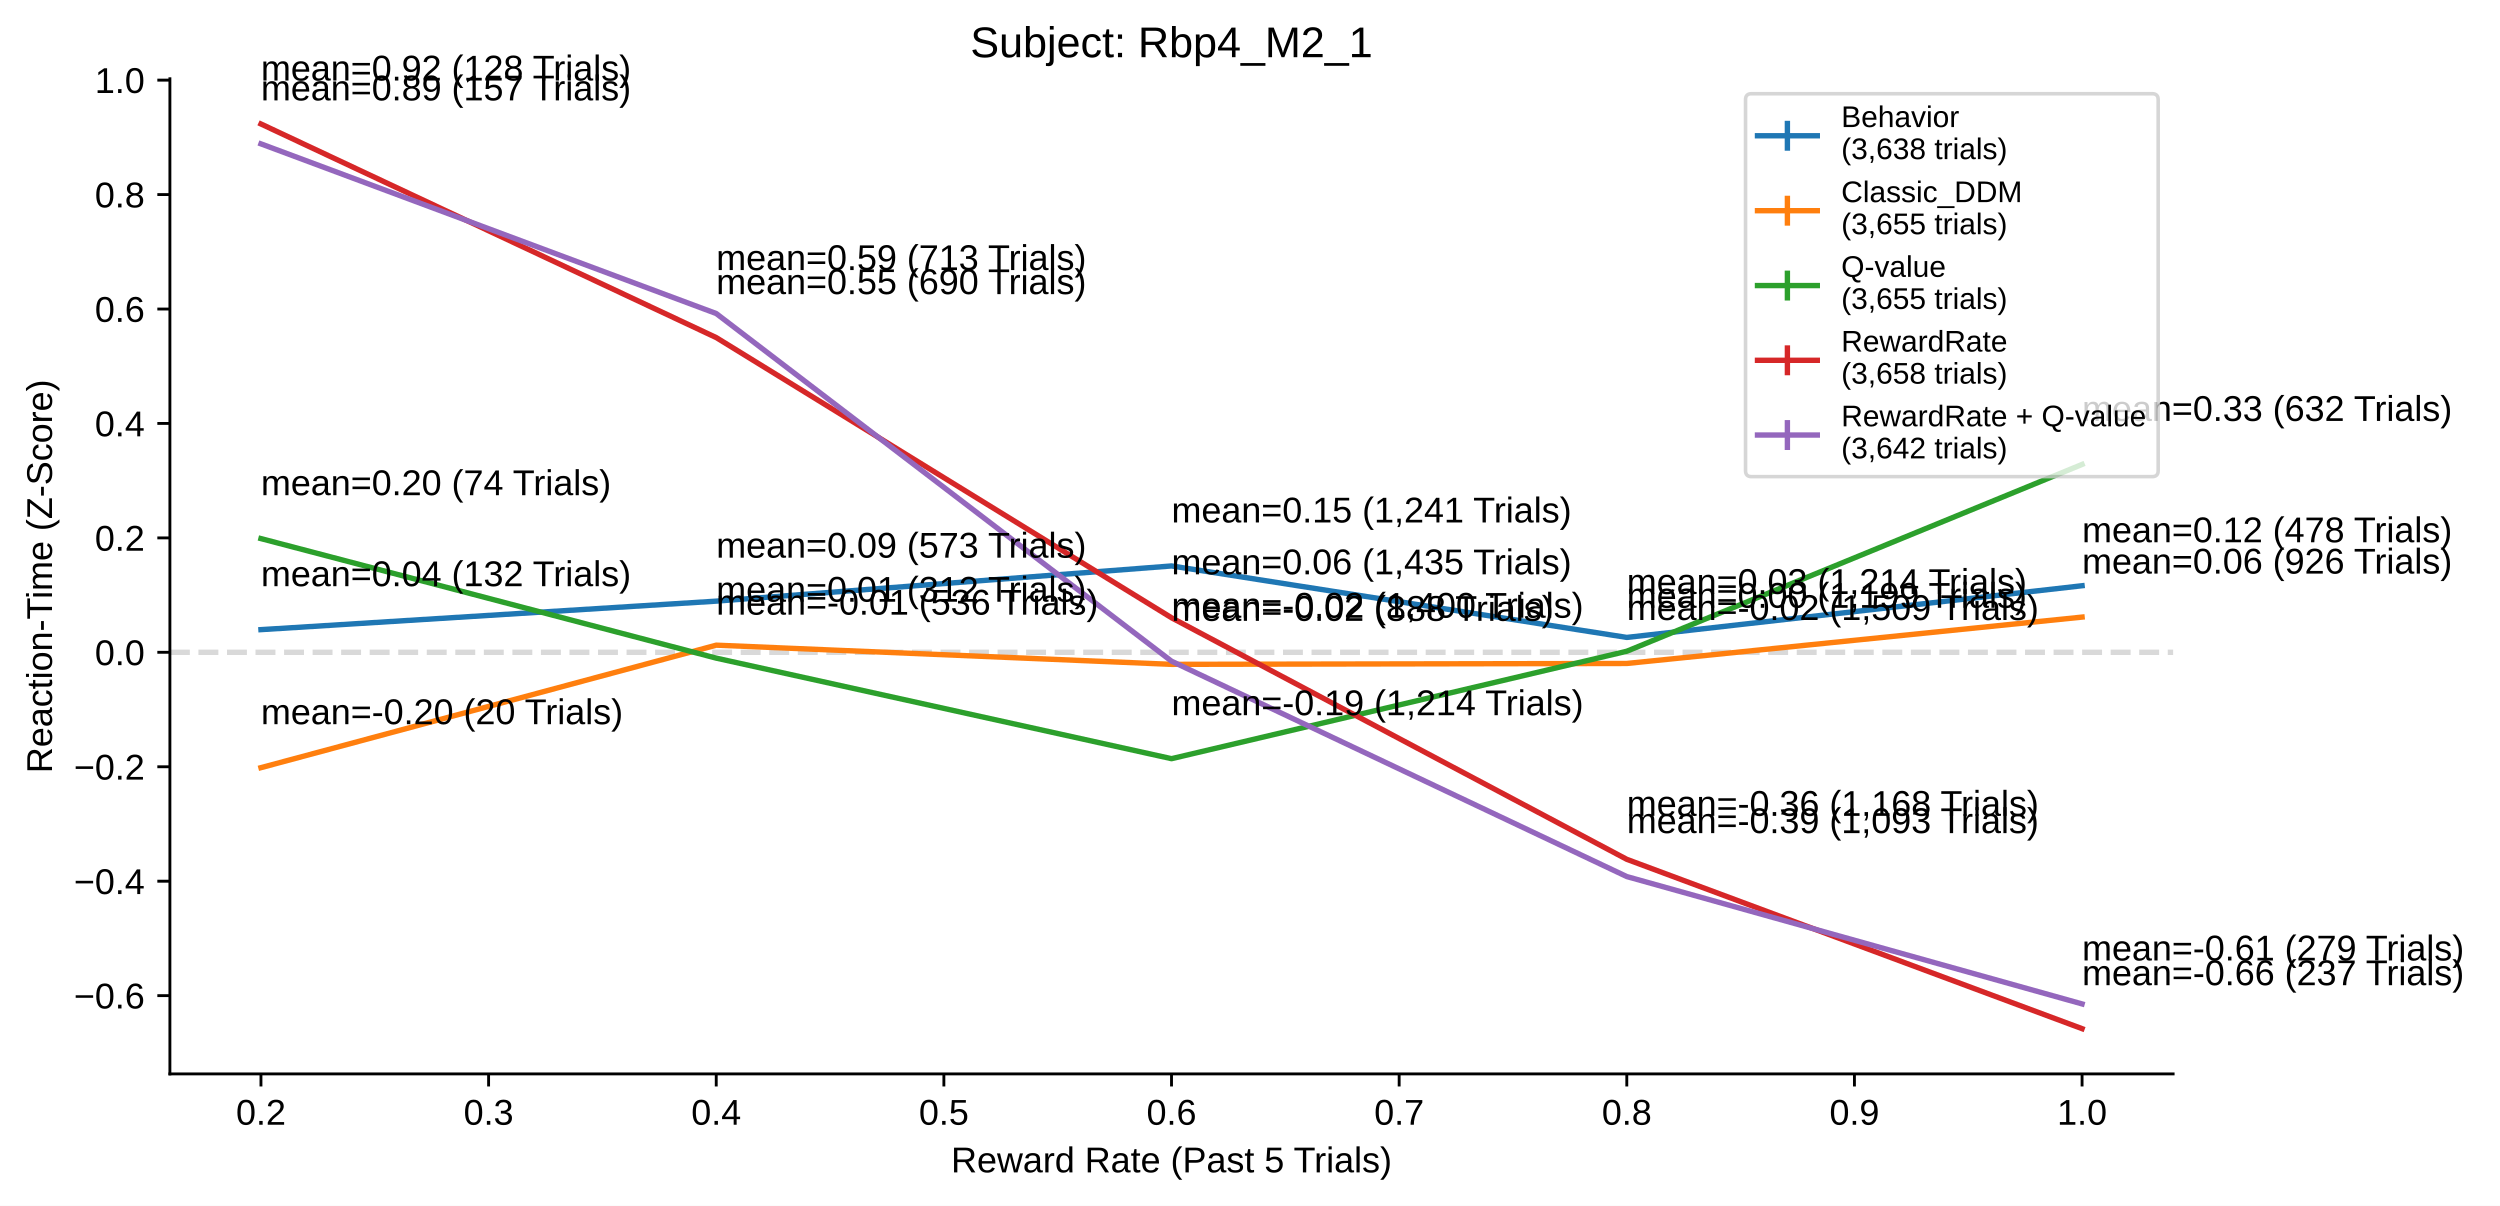
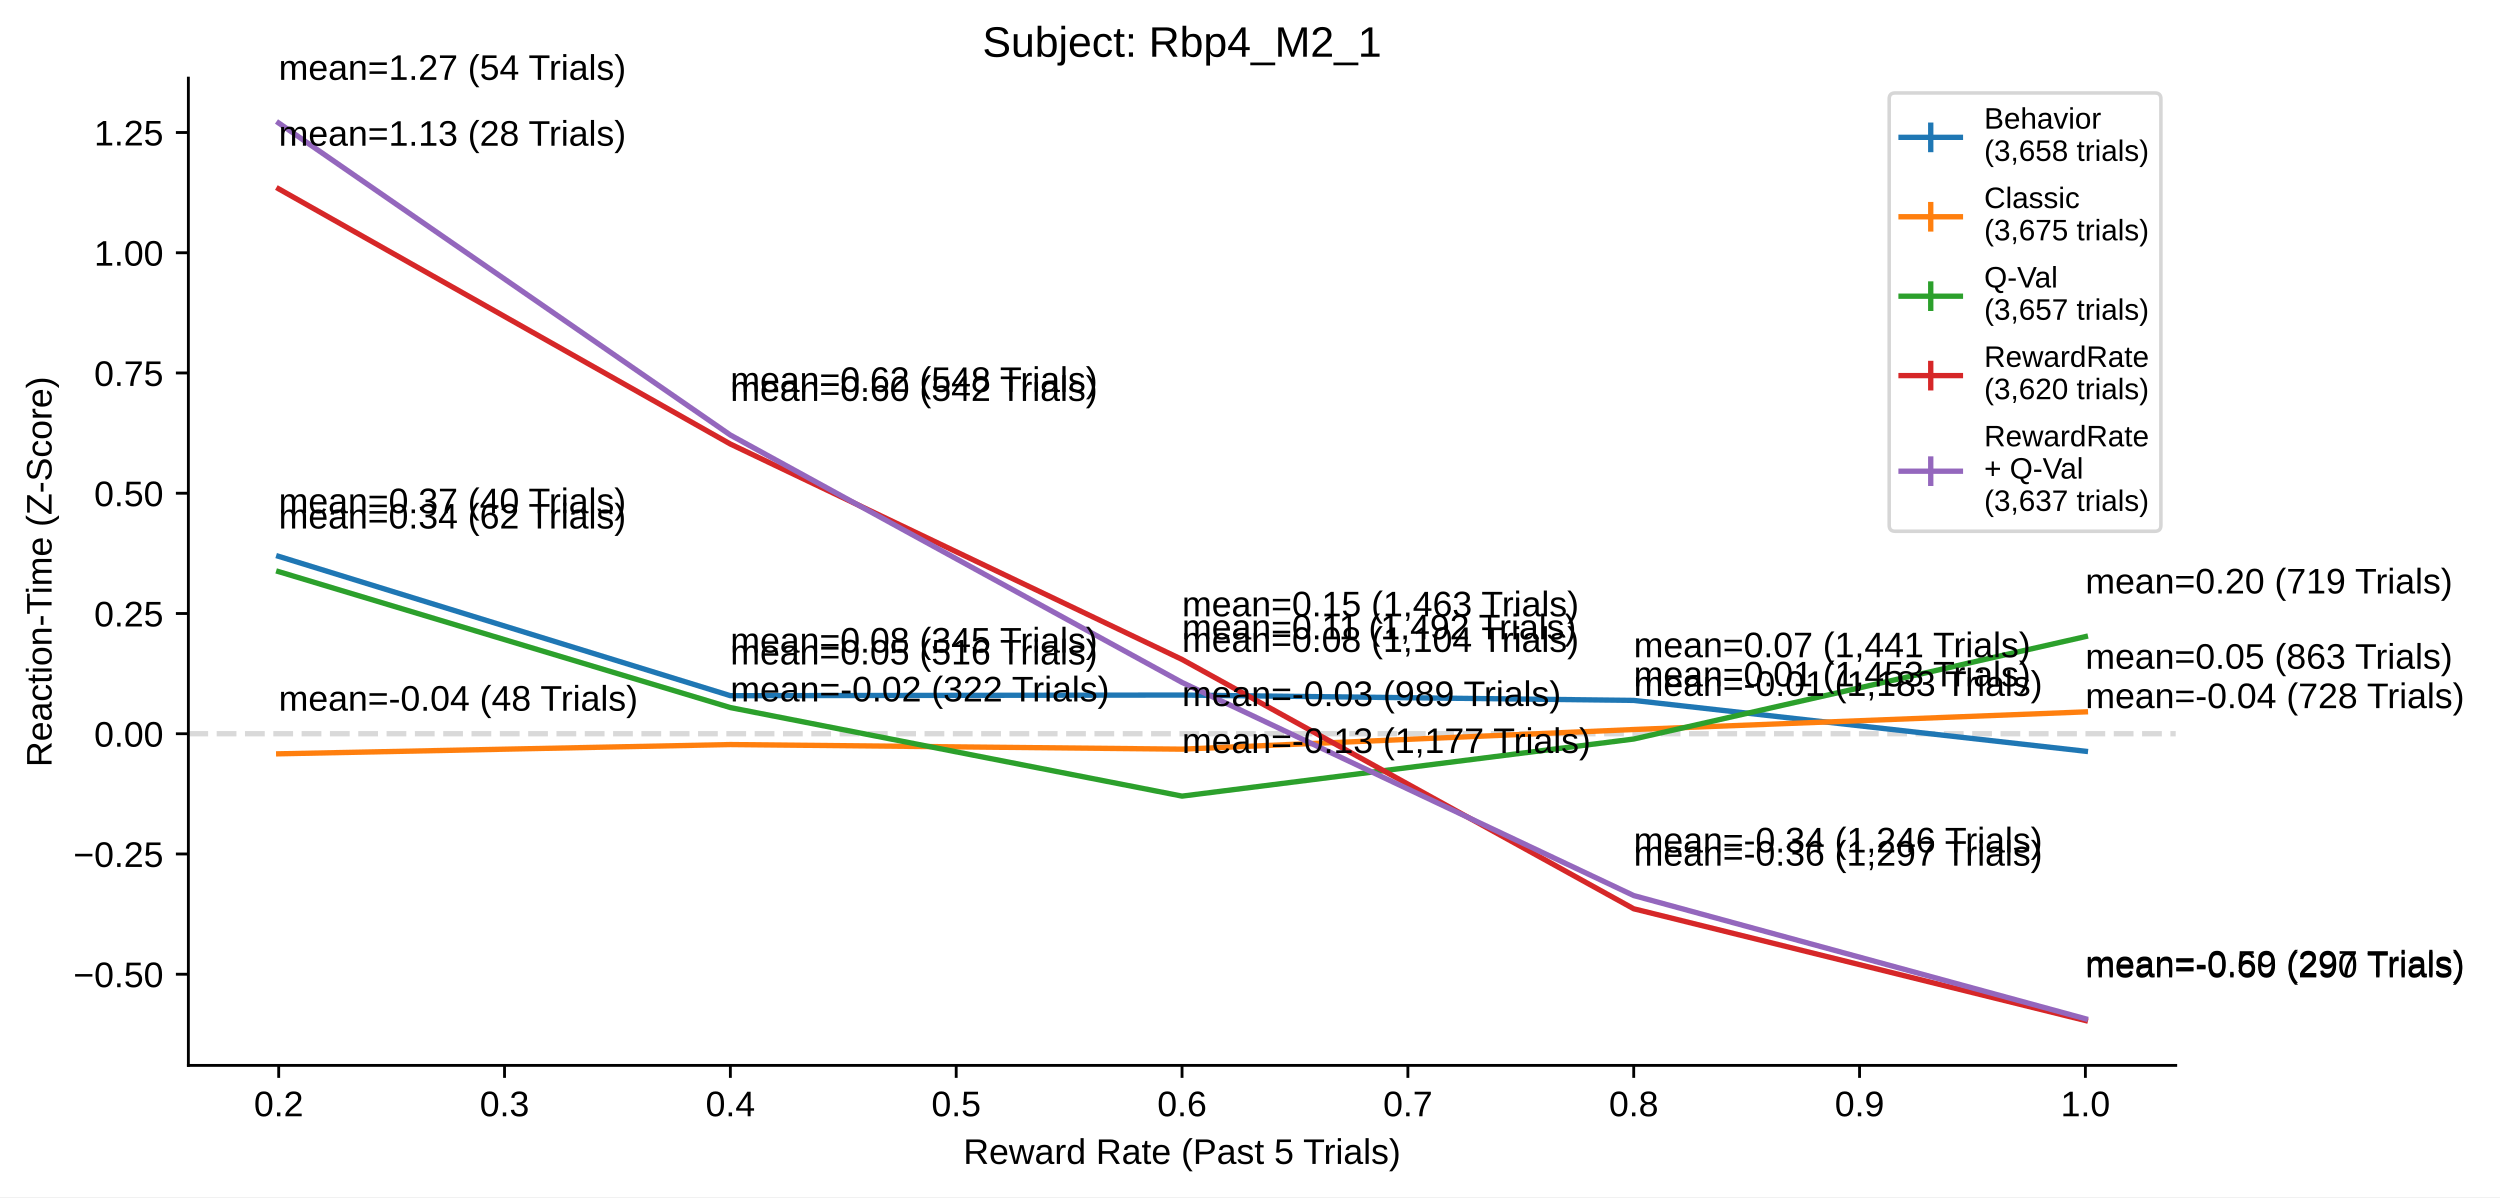
- <svg xmlns="http://www.w3.org/2000/svg" xmlns:xlink="http://www.w3.org/1999/xlink" width="696.374pt" height="335.865pt" viewBox="0 0 696.374 335.865" version="1.1">
+ <svg xmlns="http://www.w3.org/2000/svg" xmlns:xlink="http://www.w3.org/1999/xlink" width="701.934pt" height="336.106pt" viewBox="0 0 701.934 336.106" version="1.1">
  <defs>
    <style type="text/css">*{stroke-linejoin: round; stroke-linecap: butt}</style>
  </defs>
  <g id="figure_1">
    <g id="patch_1">
-       <path d="M 0 335.865  L 696.374 335.865  L 696.374 0  L 0 0  z " style="fill: #ffffff" />
+       <path d="M 0 336.106  L 701.934 336.106  L 701.934 0  L 0 0  z " style="fill: #ffffff" />
    </g>
    <g id="axes_1">
      <g id="patch_2">
-         <path d="M 47.325 299.136  L 605.325 299.136  L 605.325 21.936  L 47.325 21.936  z " style="fill: #ffffff" />
+         <path d="M 52.887 299.136  L 610.887 299.136  L 610.887 21.936  L 52.887 21.936  z " style="fill: #ffffff" />
      </g>
      <g id="line2d_1">
-         <path d="M 47.325 181.705  L 605.325 181.705  " clip-path="url(#peb1932019a)" style="fill: none; stroke-dasharray: 5.55,2.4; stroke-dashoffset: 0; stroke: #808080; stroke-opacity: 0.3; stroke-width: 1.5" />
+         <path d="M 52.887 206.011  L 610.887 206.011  " clip-path="url(#p7bb22d737e)" style="fill: none; stroke-dasharray: 5.55,2.4; stroke-dashoffset: 0; stroke: #808080; stroke-opacity: 0.3; stroke-width: 1.5" />
      </g>
      <g id="matplotlib.axis_1">
        <g id="xtick_1">
          <g id="line2d_2">
            <defs>
-               <path id="m7fbc322553" d="M 0 0  L 0 3.5  " style="stroke: #000000; stroke-width: 0.8" />
+               <path id="mcd8ad19f73" d="M 0 0  L 0 3.5  " style="stroke: #000000; stroke-width: 0.8" />
            </defs>
            <g>
-               <use xlink:href="#m7fbc322553" x="72.689" y="299.136" style="stroke: #000000; stroke-width: 0.8" />
+               <use xlink:href="#mcd8ad19f73" x="78.25" y="299.136" style="stroke: #000000; stroke-width: 0.8" />
            </g>
          </g>
          <g id="text_1">
-             <text style="font: 10px 'Arial', sans-serif; text-anchor: middle" x="72.689" y="313.293" transform="rotate(-0 72.68864 313.2934)">0.2</text>
+             <text style="font-size: 10px; font-family: 'Arial', sans-serif; text-anchor: middle" x="78.25" y="313.417" transform="rotate(-0 78.25016 313.4166)">0.2</text>
          </g>
        </g>
        <g id="xtick_2">
          <g id="line2d_3">
            <g>
-               <use xlink:href="#m7fbc322553" x="136.098" y="299.136" style="stroke: #000000; stroke-width: 0.8" />
+               <use xlink:href="#mcd8ad19f73" x="141.659" y="299.136" style="stroke: #000000; stroke-width: 0.8" />
            </g>
          </g>
          <g id="text_2">
-             <text style="font: 10px 'Arial', sans-serif; text-anchor: middle" x="136.098" y="313.293" transform="rotate(-0 136.0977 313.2934)">0.3</text>
+             <text style="font-size: 10px; font-family: 'Arial', sans-serif; text-anchor: middle" x="141.659" y="313.417" transform="rotate(-0 141.6593 313.4166)">0.3</text>
          </g>
        </g>
        <g id="xtick_3">
          <g id="line2d_4">
            <g>
-               <use xlink:href="#m7fbc322553" x="199.507" y="299.136" style="stroke: #000000; stroke-width: 0.8" />
+               <use xlink:href="#mcd8ad19f73" x="205.068" y="299.136" style="stroke: #000000; stroke-width: 0.8" />
            </g>
          </g>
          <g id="text_3">
-             <text style="font: 10px 'Arial', sans-serif; text-anchor: middle" x="199.507" y="313.293" transform="rotate(-0 199.5068 313.2934)">0.4</text>
+             <text style="font-size: 10px; font-family: 'Arial', sans-serif; text-anchor: middle" x="205.068" y="313.417" transform="rotate(-0 205.0683 313.4166)">0.4</text>
          </g>
        </g>
        <g id="xtick_4">
          <g id="line2d_5">
            <g>
-               <use xlink:href="#m7fbc322553" x="262.916" y="299.136" style="stroke: #000000; stroke-width: 0.8" />
+               <use xlink:href="#mcd8ad19f73" x="268.477" y="299.136" style="stroke: #000000; stroke-width: 0.8" />
            </g>
          </g>
          <g id="text_4">
-             <text style="font: 10px 'Arial', sans-serif; text-anchor: middle" x="262.916" y="313.293" transform="rotate(-0 262.9159 313.2934)">0.5</text>
+             <text style="font-size: 10px; font-family: 'Arial', sans-serif; text-anchor: middle" x="268.477" y="313.417" transform="rotate(-0 268.4774 313.4166)">0.5</text>
          </g>
        </g>
        <g id="xtick_5">
          <g id="line2d_6">
            <g>
-               <use xlink:href="#m7fbc322553" x="326.325" y="299.136" style="stroke: #000000; stroke-width: 0.8" />
+               <use xlink:href="#mcd8ad19f73" x="331.887" y="299.136" style="stroke: #000000; stroke-width: 0.8" />
            </g>
          </g>
          <g id="text_5">
-             <text style="font: 10px 'Arial', sans-serif; text-anchor: middle" x="326.325" y="313.293" transform="rotate(-0 326.325 313.2934)">0.6</text>
+             <text style="font-size: 10px; font-family: 'Arial', sans-serif; text-anchor: middle" x="331.887" y="313.417" transform="rotate(-0 331.8865 313.4166)">0.6</text>
          </g>
        </g>
        <g id="xtick_6">
          <g id="line2d_7">
            <g>
-               <use xlink:href="#m7fbc322553" x="389.734" y="299.136" style="stroke: #000000; stroke-width: 0.8" />
+               <use xlink:href="#mcd8ad19f73" x="395.296" y="299.136" style="stroke: #000000; stroke-width: 0.8" />
            </g>
          </g>
          <g id="text_6">
-             <text style="font: 10px 'Arial', sans-serif; text-anchor: middle" x="389.734" y="313.293" transform="rotate(-0 389.7341 313.2934)">0.7</text>
+             <text style="font-size: 10px; font-family: 'Arial', sans-serif; text-anchor: middle" x="395.296" y="313.417" transform="rotate(-0 395.2956 313.4166)">0.7</text>
          </g>
        </g>
        <g id="xtick_7">
          <g id="line2d_8">
            <g>
-               <use xlink:href="#m7fbc322553" x="453.143" y="299.136" style="stroke: #000000; stroke-width: 0.8" />
+               <use xlink:href="#mcd8ad19f73" x="458.705" y="299.136" style="stroke: #000000; stroke-width: 0.8" />
            </g>
          </g>
          <g id="text_7">
-             <text style="font: 10px 'Arial', sans-serif; text-anchor: middle" x="453.143" y="313.293" transform="rotate(-0 453.1432 313.2934)">0.8</text>
+             <text style="font-size: 10px; font-family: 'Arial', sans-serif; text-anchor: middle" x="458.705" y="313.417" transform="rotate(-0 458.7047 313.4166)">0.8</text>
          </g>
        </g>
        <g id="xtick_8">
          <g id="line2d_9">
            <g>
-               <use xlink:href="#m7fbc322553" x="516.552" y="299.136" style="stroke: #000000; stroke-width: 0.8" />
+               <use xlink:href="#mcd8ad19f73" x="522.114" y="299.136" style="stroke: #000000; stroke-width: 0.8" />
            </g>
          </g>
          <g id="text_8">
-             <text style="font: 10px 'Arial', sans-serif; text-anchor: middle" x="516.552" y="313.293" transform="rotate(-0 516.5523 313.2934)">0.9</text>
+             <text style="font-size: 10px; font-family: 'Arial', sans-serif; text-anchor: middle" x="522.114" y="313.417" transform="rotate(-0 522.1138 313.4166)">0.9</text>
          </g>
        </g>
        <g id="xtick_9">
          <g id="line2d_10">
            <g>
-               <use xlink:href="#m7fbc322553" x="579.961" y="299.136" style="stroke: #000000; stroke-width: 0.8" />
+               <use xlink:href="#mcd8ad19f73" x="585.523" y="299.136" style="stroke: #000000; stroke-width: 0.8" />
            </g>
          </g>
          <g id="text_9">
-             <text style="font: 10px 'Arial', sans-serif; text-anchor: middle" x="579.961" y="313.293" transform="rotate(-0 579.9614 313.2934)">1.0</text>
+             <text style="font-size: 10px; font-family: 'Arial', sans-serif; text-anchor: middle" x="585.523" y="313.417" transform="rotate(-0 585.5229 313.4166)">1.0</text>
          </g>
        </g>
        <g id="text_10">
-           <text style="font: 10px 'Arial', sans-serif; text-anchor: middle" x="326.325" y="326.561" transform="rotate(-0 326.325 326.5606)">Reward Rate (Past 5 Trials)</text>
+           <text style="font-size: 10px; font-family: 'Arial', sans-serif; text-anchor: middle" x="331.887" y="326.801" transform="rotate(-0 331.8865 326.8014)">Reward Rate (Past 5 Trials)</text>
        </g>
      </g>
      <g id="matplotlib.axis_2">
        <g id="ytick_1">
          <g id="line2d_11">
            <defs>
-               <path id="m4d19449f8d" d="M 0 0  L -3.5 0  " style="stroke: #000000; stroke-width: 0.8" />
+               <path id="m33945d970f" d="M 0 0  L -3.5 0  " style="stroke: #000000; stroke-width: 0.8" />
            </defs>
            <g>
-               <use xlink:href="#m4d19449f8d" x="47.325" y="277.335" style="stroke: #000000; stroke-width: 0.8" />
+               <use xlink:href="#m33945d970f" x="52.887" y="273.534" style="stroke: #000000; stroke-width: 0.8" />
            </g>
          </g>
          <g id="text_11">
-             <text style="font: 10px 'Arial', sans-serif; text-anchor: end" x="40.325" y="280.913" transform="rotate(-0 40.325 280.9135)">−0.6</text>
+             <text style="font-size: 10px; font-family: 'Arial', sans-serif; text-anchor: end" x="45.887" y="277.174" transform="rotate(-0 45.88652 277.174)">−0.50</text>
          </g>
        </g>
        <g id="ytick_2">
          <g id="line2d_12">
            <g>
-               <use xlink:href="#m4d19449f8d" x="47.325" y="245.458" style="stroke: #000000; stroke-width: 0.8" />
+               <use xlink:href="#m33945d970f" x="52.887" y="239.772" style="stroke: #000000; stroke-width: 0.8" />
            </g>
          </g>
          <g id="text_12">
-             <text style="font: 10px 'Arial', sans-serif; text-anchor: end" x="40.325" y="249.037" transform="rotate(-0 40.325 249.0369)">−0.4</text>
+             <text style="font-size: 10px; font-family: 'Arial', sans-serif; text-anchor: end" x="45.887" y="243.412" transform="rotate(-0 45.88652 243.4125)">−0.25</text>
          </g>
        </g>
        <g id="ytick_3">
          <g id="line2d_13">
            <g>
-               <use xlink:href="#m4d19449f8d" x="47.325" y="213.581" style="stroke: #000000; stroke-width: 0.8" />
+               <use xlink:href="#m33945d970f" x="52.887" y="206.011" style="stroke: #000000; stroke-width: 0.8" />
            </g>
          </g>
          <g id="text_13">
-             <text style="font: 10px 'Arial', sans-serif; text-anchor: end" x="40.325" y="217.16" transform="rotate(-0 40.325 217.1603)">−0.2</text>
+             <text style="font-size: 10px; font-family: 'Arial', sans-serif; text-anchor: end" x="45.887" y="209.651" transform="rotate(-0 45.88652 209.651)">0.00</text>
          </g>
        </g>
        <g id="ytick_4">
          <g id="line2d_14">
            <g>
-               <use xlink:href="#m4d19449f8d" x="47.325" y="181.705" style="stroke: #000000; stroke-width: 0.8" />
+               <use xlink:href="#m33945d970f" x="52.887" y="172.249" style="stroke: #000000; stroke-width: 0.8" />
            </g>
          </g>
          <g id="text_14">
-             <text style="font: 10px 'Arial', sans-serif; text-anchor: end" x="40.325" y="185.284" transform="rotate(-0 40.325 185.2838)">0.0</text>
+             <text style="font-size: 10px; font-family: 'Arial', sans-serif; text-anchor: end" x="45.887" y="175.889" transform="rotate(-0 45.88652 175.8894)">0.25</text>
          </g>
        </g>
        <g id="ytick_5">
          <g id="line2d_15">
            <g>
-               <use xlink:href="#m4d19449f8d" x="47.325" y="149.828" style="stroke: #000000; stroke-width: 0.8" />
+               <use xlink:href="#m33945d970f" x="52.887" y="138.488" style="stroke: #000000; stroke-width: 0.8" />
            </g>
          </g>
          <g id="text_15">
-             <text style="font: 10px 'Arial', sans-serif; text-anchor: end" x="40.325" y="153.407" transform="rotate(-0 40.325 153.4072)">0.2</text>
+             <text style="font-size: 10px; font-family: 'Arial', sans-serif; text-anchor: end" x="45.887" y="142.128" transform="rotate(-0 45.88652 142.1279)">0.50</text>
          </g>
        </g>
        <g id="ytick_6">
          <g id="line2d_16">
            <g>
-               <use xlink:href="#m4d19449f8d" x="47.325" y="117.952" style="stroke: #000000; stroke-width: 0.8" />
+               <use xlink:href="#m33945d970f" x="52.887" y="104.726" style="stroke: #000000; stroke-width: 0.8" />
            </g>
          </g>
          <g id="text_16">
-             <text style="font: 10px 'Arial', sans-serif; text-anchor: end" x="40.325" y="121.531" transform="rotate(-0 40.325 121.5306)">0.4</text>
+             <text style="font-size: 10px; font-family: 'Arial', sans-serif; text-anchor: end" x="45.887" y="108.366" transform="rotate(-0 45.88652 108.3664)">0.75</text>
          </g>
        </g>
        <g id="ytick_7">
          <g id="line2d_17">
            <g>
-               <use xlink:href="#m4d19449f8d" x="47.325" y="86.075" style="stroke: #000000; stroke-width: 0.8" />
+               <use xlink:href="#m33945d970f" x="52.887" y="70.965" style="stroke: #000000; stroke-width: 0.8" />
            </g>
          </g>
          <g id="text_17">
-             <text style="font: 10px 'Arial', sans-serif; text-anchor: end" x="40.325" y="89.654" transform="rotate(-0 40.325 89.65403)">0.6</text>
+             <text style="font-size: 10px; font-family: 'Arial', sans-serif; text-anchor: end" x="45.887" y="74.605" transform="rotate(-0 45.88652 74.60482)">1.00</text>
          </g>
        </g>
        <g id="ytick_8">
          <g id="line2d_18">
            <g>
-               <use xlink:href="#m4d19449f8d" x="47.325" y="54.199" style="stroke: #000000; stroke-width: 0.8" />
+               <use xlink:href="#m33945d970f" x="52.887" y="37.203" style="stroke: #000000; stroke-width: 0.8" />
            </g>
          </g>
          <g id="text_18">
-             <text style="font: 10px 'Arial', sans-serif; text-anchor: end" x="40.325" y="57.777" transform="rotate(-0 40.325 57.77746)">0.8</text>
-           </g>
-         </g>
-         <g id="ytick_9">
-           <g id="line2d_19">
-             <g>
-               <use xlink:href="#m4d19449f8d" x="47.325" y="22.322" style="stroke: #000000; stroke-width: 0.8" />
-             </g>
-           </g>
-           <g id="text_19">
-             <text style="font: 10px 'Arial', sans-serif; text-anchor: end" x="40.325" y="25.901" transform="rotate(-0 40.325 25.90088)">1.0</text>
-           </g>
-         </g>
-         <g id="text_20">
-           <text style="font: 10px 'Arial', sans-serif; text-anchor: middle" x="14.48" y="160.536" transform="rotate(-90 14.47969 160.5356)">Reaction-Time (Z-Score)</text>
+             <text style="font-size: 10px; font-family: 'Arial', sans-serif; text-anchor: end" x="45.887" y="40.843" transform="rotate(-0 45.88652 40.84329)">1.25</text>
+           </g>
+         </g>
+         <g id="text_19">
+           <text style="font-size: 10px; font-family: 'Arial', sans-serif; text-anchor: middle" x="14.48" y="160.536" transform="rotate(-90 14.48027 160.5363)">Reaction-Time (Z-Score)</text>
        </g>
      </g>
      <g id="LineCollection_1">
-         <path clip-path="url(#peb1932019a)" style="fill: none; stroke: #1f77b4; stroke-width: 1.5" />
-         <path clip-path="url(#peb1932019a)" style="fill: none; stroke: #1f77b4; stroke-width: 1.5" />
-         <path clip-path="url(#peb1932019a)" style="fill: none; stroke: #1f77b4; stroke-width: 1.5" />
-         <path clip-path="url(#peb1932019a)" style="fill: none; stroke: #1f77b4; stroke-width: 1.5" />
-         <path clip-path="url(#peb1932019a)" style="fill: none; stroke: #1f77b4; stroke-width: 1.5" />
+         <path clip-path="url(#p7bb22d737e)" style="fill: none; stroke: #1f77b4; stroke-width: 1.5" />
+         <path clip-path="url(#p7bb22d737e)" style="fill: none; stroke: #1f77b4; stroke-width: 1.5" />
+         <path clip-path="url(#p7bb22d737e)" style="fill: none; stroke: #1f77b4; stroke-width: 1.5" />
+         <path clip-path="url(#p7bb22d737e)" style="fill: none; stroke: #1f77b4; stroke-width: 1.5" />
+         <path clip-path="url(#p7bb22d737e)" style="fill: none; stroke: #1f77b4; stroke-width: 1.5" />
      </g>
      <g id="LineCollection_2">
-         <path clip-path="url(#peb1932019a)" style="fill: none; stroke: #ff7f0e; stroke-width: 1.5" />
-         <path clip-path="url(#peb1932019a)" style="fill: none; stroke: #ff7f0e; stroke-width: 1.5" />
-         <path clip-path="url(#peb1932019a)" style="fill: none; stroke: #ff7f0e; stroke-width: 1.5" />
-         <path clip-path="url(#peb1932019a)" style="fill: none; stroke: #ff7f0e; stroke-width: 1.5" />
-         <path clip-path="url(#peb1932019a)" style="fill: none; stroke: #ff7f0e; stroke-width: 1.5" />
+         <path clip-path="url(#p7bb22d737e)" style="fill: none; stroke: #ff7f0e; stroke-width: 1.5" />
+         <path clip-path="url(#p7bb22d737e)" style="fill: none; stroke: #ff7f0e; stroke-width: 1.5" />
+         <path clip-path="url(#p7bb22d737e)" style="fill: none; stroke: #ff7f0e; stroke-width: 1.5" />
+         <path clip-path="url(#p7bb22d737e)" style="fill: none; stroke: #ff7f0e; stroke-width: 1.5" />
+         <path clip-path="url(#p7bb22d737e)" style="fill: none; stroke: #ff7f0e; stroke-width: 1.5" />
      </g>
      <g id="LineCollection_3">
-         <path clip-path="url(#peb1932019a)" style="fill: none; stroke: #2ca02c; stroke-width: 1.5" />
-         <path clip-path="url(#peb1932019a)" style="fill: none; stroke: #2ca02c; stroke-width: 1.5" />
-         <path clip-path="url(#peb1932019a)" style="fill: none; stroke: #2ca02c; stroke-width: 1.5" />
-         <path clip-path="url(#peb1932019a)" style="fill: none; stroke: #2ca02c; stroke-width: 1.5" />
-         <path clip-path="url(#peb1932019a)" style="fill: none; stroke: #2ca02c; stroke-width: 1.5" />
+         <path clip-path="url(#p7bb22d737e)" style="fill: none; stroke: #2ca02c; stroke-width: 1.5" />
+         <path clip-path="url(#p7bb22d737e)" style="fill: none; stroke: #2ca02c; stroke-width: 1.5" />
+         <path clip-path="url(#p7bb22d737e)" style="fill: none; stroke: #2ca02c; stroke-width: 1.5" />
+         <path clip-path="url(#p7bb22d737e)" style="fill: none; stroke: #2ca02c; stroke-width: 1.5" />
+         <path clip-path="url(#p7bb22d737e)" style="fill: none; stroke: #2ca02c; stroke-width: 1.5" />
      </g>
      <g id="LineCollection_4">
-         <path clip-path="url(#peb1932019a)" style="fill: none; stroke: #d62728; stroke-width: 1.5" />
-         <path clip-path="url(#peb1932019a)" style="fill: none; stroke: #d62728; stroke-width: 1.5" />
-         <path clip-path="url(#peb1932019a)" style="fill: none; stroke: #d62728; stroke-width: 1.5" />
-         <path clip-path="url(#peb1932019a)" style="fill: none; stroke: #d62728; stroke-width: 1.5" />
-         <path clip-path="url(#peb1932019a)" style="fill: none; stroke: #d62728; stroke-width: 1.5" />
+         <path clip-path="url(#p7bb22d737e)" style="fill: none; stroke: #d62728; stroke-width: 1.5" />
+         <path clip-path="url(#p7bb22d737e)" style="fill: none; stroke: #d62728; stroke-width: 1.5" />
+         <path clip-path="url(#p7bb22d737e)" style="fill: none; stroke: #d62728; stroke-width: 1.5" />
+         <path clip-path="url(#p7bb22d737e)" style="fill: none; stroke: #d62728; stroke-width: 1.5" />
+         <path clip-path="url(#p7bb22d737e)" style="fill: none; stroke: #d62728; stroke-width: 1.5" />
      </g>
      <g id="LineCollection_5">
-         <path clip-path="url(#peb1932019a)" style="fill: none; stroke: #9467bd; stroke-width: 1.5" />
-         <path clip-path="url(#peb1932019a)" style="fill: none; stroke: #9467bd; stroke-width: 1.5" />
-         <path clip-path="url(#peb1932019a)" style="fill: none; stroke: #9467bd; stroke-width: 1.5" />
-         <path clip-path="url(#peb1932019a)" style="fill: none; stroke: #9467bd; stroke-width: 1.5" />
-         <path clip-path="url(#peb1932019a)" style="fill: none; stroke: #9467bd; stroke-width: 1.5" />
+         <path clip-path="url(#p7bb22d737e)" style="fill: none; stroke: #9467bd; stroke-width: 1.5" />
+         <path clip-path="url(#p7bb22d737e)" style="fill: none; stroke: #9467bd; stroke-width: 1.5" />
+         <path clip-path="url(#p7bb22d737e)" style="fill: none; stroke: #9467bd; stroke-width: 1.5" />
+         <path clip-path="url(#p7bb22d737e)" style="fill: none; stroke: #9467bd; stroke-width: 1.5" />
+         <path clip-path="url(#p7bb22d737e)" style="fill: none; stroke: #9467bd; stroke-width: 1.5" />
+       </g>
+       <g id="line2d_19">
+         <path d="M 78.25 156.209  L 205.068 195.33  L 331.887 195.15  L 458.705 196.654  L 585.523 210.932  " clip-path="url(#p7bb22d737e)" style="fill: none; stroke: #1f77b4; stroke-width: 1.5; stroke-linecap: square" />
      </g>
      <g id="line2d_20">
-         <path d="M 72.689 175.384  L 199.507 167.448  L 326.325 157.645  L 453.143 177.555  L 579.961 163.156  " clip-path="url(#peb1932019a)" style="fill: none; stroke: #1f77b4; stroke-width: 1.5; stroke-linecap: square" />
+         <path d="M 78.25 211.652  L 205.068 209.05  L 331.887 210.345  L 458.705 204.828  L 585.523 199.875  " clip-path="url(#p7bb22d737e)" style="fill: none; stroke: #ff7f0e; stroke-width: 1.5; stroke-linecap: square" />
      </g>
      <g id="line2d_21">
-         <path d="M 72.689 213.829  L 199.507 179.711  L 326.325 185.054  L 453.143 184.808  L 579.961 171.889  " clip-path="url(#peb1932019a)" style="fill: none; stroke: #ff7f0e; stroke-width: 1.5; stroke-linecap: square" />
+         <path d="M 78.25 160.503  L 205.068 198.673  L 331.887 223.53  L 458.705 207.497  L 585.523 178.736  " clip-path="url(#p7bb22d737e)" style="fill: none; stroke: #2ca02c; stroke-width: 1.5; stroke-linecap: square" />
      </g>
      <g id="line2d_22">
-         <path d="M 72.689 150.031  L 199.507 183.324  L 326.325 211.33  L 453.143 181.4  L 579.961 129.366  " clip-path="url(#peb1932019a)" style="fill: none; stroke: #2ca02c; stroke-width: 1.5; stroke-linecap: square" />
+         <path d="M 78.25 53.026  L 205.068 124.675  L 331.887 185.161  L 458.705 255.163  L 585.523 286.536  " clip-path="url(#p7bb22d737e)" style="fill: none; stroke: #d62728; stroke-width: 1.5; stroke-linecap: square" />
      </g>
      <g id="line2d_23">
-         <path d="M 72.689 34.536  L 199.507 94.032  L 326.325 172.08  L 453.143 239.366  L 579.961 286.536  " clip-path="url(#peb1932019a)" style="fill: none; stroke: #d62728; stroke-width: 1.5; stroke-linecap: square" />
-       </g>
-       <g id="line2d_24">
-         <path d="M 72.689 40.074  L 199.507 87.334  L 326.325 184.174  L 453.143 244.169  L 579.961 279.643  " clip-path="url(#peb1932019a)" style="fill: none; stroke: #9467bd; stroke-width: 1.5; stroke-linecap: square" />
+         <path d="M 78.25 34.536  L 205.068 122.151  L 331.887 191.614  L 458.705 251.451  L 585.523 286.04  " clip-path="url(#p7bb22d737e)" style="fill: none; stroke: #9467bd; stroke-width: 1.5; stroke-linecap: square" />
      </g>
      <g id="patch_3">
-         <path d="M 47.325 299.136  L 47.325 21.936  " style="fill: none; stroke: #000000; stroke-width: 0.8; stroke-linejoin: miter; stroke-linecap: square" />
+         <path d="M 52.887 299.136  L 52.887 21.936  " style="fill: none; stroke: #000000; stroke-width: 0.8; stroke-linejoin: miter; stroke-linecap: square" />
      </g>
      <g id="patch_4">
-         <path d="M 47.325 299.136  L 605.325 299.136  " style="fill: none; stroke: #000000; stroke-width: 0.8; stroke-linejoin: miter; stroke-linecap: square" />
+         <path d="M 52.887 299.136  L 610.887 299.136  " style="fill: none; stroke: #000000; stroke-width: 0.8; stroke-linejoin: miter; stroke-linecap: square" />
+       </g>
+       <g id="text_20">
+         <text style="font-size: 10px; font-family: 'Arial', sans-serif; text-anchor: start" x="78.25" y="144.105" transform="rotate(-0 78.25016 144.1047)"> mean=0.37 (40 Trials)</text>
      </g>
      <g id="text_21">
-         <text style="font: 10px 'Arial', sans-serif; text-anchor: start" x="72.689" y="163.279" transform="rotate(-0 72.68864 163.2794)"> mean=0.04 (132 Trials)</text>
+         <text style="font-size: 10px; font-family: 'Arial', sans-serif; text-anchor: start" x="205.068" y="183.225" transform="rotate(-0 205.0683 183.225)"> mean=0.08 (345 Trials)</text>
      </g>
      <g id="text_22">
-         <text style="font: 10px 'Arial', sans-serif; text-anchor: start" x="199.507" y="155.344" transform="rotate(-0 199.5068 155.3438)"> mean=0.09 (573 Trials)</text>
+         <text style="font-size: 10px; font-family: 'Arial', sans-serif; text-anchor: start" x="331.887" y="183.046" transform="rotate(-0 331.8865 183.0455)"> mean=0.08 (1,104 Trials)</text>
      </g>
      <g id="text_23">
-         <text style="font: 10px 'Arial', sans-serif; text-anchor: start" x="326.325" y="145.54" transform="rotate(-0 326.325 145.54)"> mean=0.15 (1,241 Trials)</text>
+         <text style="font-size: 10px; font-family: 'Arial', sans-serif; text-anchor: start" x="458.705" y="184.549" transform="rotate(-0 458.7047 184.5492)"> mean=0.07 (1,441 Trials)</text>
      </g>
      <g id="text_24">
-         <text style="font: 10px 'Arial', sans-serif; text-anchor: start" x="453.143" y="165.451" transform="rotate(-0 453.1432 165.4506)"> mean=0.03 (1,214 Trials)</text>
+         <text style="font-size: 10px; font-family: 'Arial', sans-serif; text-anchor: start" x="585.523" y="198.827" transform="rotate(-0 585.5229 198.827)"> mean=-0.04 (728 Trials)</text>
      </g>
      <g id="text_25">
-         <text style="font: 10px 'Arial', sans-serif; text-anchor: start" x="579.961" y="151.051" transform="rotate(-0 579.9614 151.0514)"> mean=0.12 (478 Trials)</text>
+         <text style="font-size: 10px; font-family: 'Arial', sans-serif; text-anchor: start" x="78.25" y="199.547" transform="rotate(-0 78.25016 199.5475)"> mean=-0.04 (48 Trials)</text>
      </g>
      <g id="text_26">
-         <text style="font: 10px 'Arial', sans-serif; text-anchor: start" x="72.689" y="201.724" transform="rotate(-0 72.68864 201.7242)"> mean=-0.20 (20 Trials)</text>
+         <text style="font-size: 10px; font-family: 'Arial', sans-serif; text-anchor: start" x="205.068" y="196.945" transform="rotate(-0 205.0683 196.9453)"> mean=-0.02 (322 Trials)</text>
      </g>
      <g id="text_27">
-         <text style="font: 10px 'Arial', sans-serif; text-anchor: start" x="199.507" y="167.607" transform="rotate(-0 199.5068 167.6066)"> mean=0.01 (312 Trials)</text>
+         <text style="font-size: 10px; font-family: 'Arial', sans-serif; text-anchor: start" x="331.887" y="198.24" transform="rotate(-0 331.8865 198.2399)"> mean=-0.03 (989 Trials)</text>
      </g>
      <g id="text_28">
-         <text style="font: 10px 'Arial', sans-serif; text-anchor: start" x="326.325" y="172.949" transform="rotate(-0 326.325 172.9489)"> mean=-0.02 (888 Trials)</text>
+         <text style="font-size: 10px; font-family: 'Arial', sans-serif; text-anchor: start" x="458.705" y="192.724" transform="rotate(-0 458.7047 192.7236)"> mean=0.01 (1,453 Trials)</text>
      </g>
      <g id="text_29">
-         <text style="font: 10px 'Arial', sans-serif; text-anchor: start" x="453.143" y="172.703" transform="rotate(-0 453.1432 172.7034)"> mean=-0.02 (1,509 Trials)</text>
+         <text style="font-size: 10px; font-family: 'Arial', sans-serif; text-anchor: start" x="585.523" y="187.771" transform="rotate(-0 585.5229 187.7707)"> mean=0.05 (863 Trials)</text>
      </g>
      <g id="text_30">
-         <text style="font: 10px 'Arial', sans-serif; text-anchor: start" x="579.961" y="159.784" transform="rotate(-0 579.9614 159.7844)"> mean=0.06 (926 Trials)</text>
+         <text style="font-size: 10px; font-family: 'Arial', sans-serif; text-anchor: start" x="78.25" y="148.398" transform="rotate(-0 78.25016 148.3983)"> mean=0.34 (62 Trials)</text>
      </g>
      <g id="text_31">
-         <text style="font: 10px 'Arial', sans-serif; text-anchor: start" x="72.689" y="137.926" transform="rotate(-0 72.68864 137.926)"> mean=0.20 (74 Trials)</text>
+         <text style="font-size: 10px; font-family: 'Arial', sans-serif; text-anchor: start" x="205.068" y="186.568" transform="rotate(-0 205.0683 186.5683)"> mean=0.05 (516 Trials)</text>
      </g>
      <g id="text_32">
-         <text style="font: 10px 'Arial', sans-serif; text-anchor: start" x="199.507" y="171.22" transform="rotate(-0 199.5068 171.2196)"> mean=-0.01 (536 Trials)</text>
+         <text style="font-size: 10px; font-family: 'Arial', sans-serif; text-anchor: start" x="331.887" y="211.425" transform="rotate(-0 331.8865 211.4252)"> mean=-0.13 (1,177 Trials)</text>
      </g>
      <g id="text_33">
-         <text style="font: 10px 'Arial', sans-serif; text-anchor: start" x="326.325" y="199.225" transform="rotate(-0 326.325 199.2255)"> mean=-0.19 (1,214 Trials)</text>
+         <text style="font-size: 10px; font-family: 'Arial', sans-serif; text-anchor: start" x="458.705" y="195.392" transform="rotate(-0 458.7047 195.3919)"> mean=-0.01 (1,183 Trials)</text>
      </g>
      <g id="text_34">
-         <text style="font: 10px 'Arial', sans-serif; text-anchor: start" x="453.143" y="169.295" transform="rotate(-0 453.1432 169.2951)"> mean=0.00 (1,199 Trials)</text>
+         <text style="font-size: 10px; font-family: 'Arial', sans-serif; text-anchor: start" x="585.523" y="166.631" transform="rotate(-0 585.5229 166.6315)"> mean=0.20 (719 Trials)</text>
      </g>
      <g id="text_35">
-         <text style="font: 10px 'Arial', sans-serif; text-anchor: start" x="579.961" y="117.261" transform="rotate(-0 579.9614 117.2611)"> mean=0.33 (632 Trials)</text>
+         <text style="font-size: 10px; font-family: 'Arial', sans-serif; text-anchor: start" x="78.25" y="40.921" transform="rotate(-0 78.25016 40.92119)"> mean=1.13 (28 Trials)</text>
      </g>
      <g id="text_36">
-         <text style="font: 10px 'Arial', sans-serif; text-anchor: start" x="72.689" y="22.431" transform="rotate(-0 72.68864 22.43094)"> mean=0.92 (128 Trials)</text>
+         <text style="font-size: 10px; font-family: 'Arial', sans-serif; text-anchor: start" x="205.068" y="112.57" transform="rotate(-0 205.0683 112.5702)"> mean=0.60 (542 Trials)</text>
      </g>
      <g id="text_37">
-         <text style="font: 10px 'Arial', sans-serif; text-anchor: start" x="199.507" y="81.927" transform="rotate(-0 199.5068 81.9274)"> mean=0.55 (690 Trials)</text>
+         <text style="font-size: 10px; font-family: 'Arial', sans-serif; text-anchor: start" x="331.887" y="173.056" transform="rotate(-0 331.8865 173.0563)"> mean=0.15 (1,463 Trials)</text>
      </g>
      <g id="text_38">
-         <text style="font: 10px 'Arial', sans-serif; text-anchor: start" x="326.325" y="159.976" transform="rotate(-0 326.325 159.9758)"> mean=0.06 (1,435 Trials)</text>
+         <text style="font-size: 10px; font-family: 'Arial', sans-serif; text-anchor: start" x="458.705" y="243.058" transform="rotate(-0 458.7047 243.0582)"> mean=-0.36 (1,297 Trials)</text>
      </g>
      <g id="text_39">
-         <text style="font: 10px 'Arial', sans-serif; text-anchor: start" x="453.143" y="227.261" transform="rotate(-0 453.1432 227.2613)"> mean=-0.36 (1,168 Trials)</text>
+         <text style="font-size: 10px; font-family: 'Arial', sans-serif; text-anchor: start" x="585.523" y="274.432" transform="rotate(-0 585.5229 274.4316)"> mean=-0.60 (290 Trials)</text>
      </g>
      <g id="text_40">
-         <text style="font: 10px 'Arial', sans-serif; text-anchor: start" x="579.961" y="274.431" transform="rotate(-0 579.9614 274.4309)"> mean=-0.66 (237 Trials)</text>
+         <text style="font-size: 10px; font-family: 'Arial', sans-serif; text-anchor: start" x="78.25" y="22.432" transform="rotate(-0 78.25016 22.43164)"> mean=1.27 (54 Trials)</text>
      </g>
      <g id="text_41">
-         <text style="font: 10px 'Arial', sans-serif; text-anchor: start" x="72.689" y="27.969" transform="rotate(-0 72.68864 27.96918)"> mean=0.89 (157 Trials)</text>
+         <text style="font-size: 10px; font-family: 'Arial', sans-serif; text-anchor: start" x="205.068" y="110.046" transform="rotate(-0 205.0683 110.0463)"> mean=0.62 (548 Trials)</text>
      </g>
      <g id="text_42">
-         <text style="font: 10px 'Arial', sans-serif; text-anchor: start" x="199.507" y="75.23" transform="rotate(-0 199.5068 75.22955)"> mean=0.59 (713 Trials)</text>
+         <text style="font-size: 10px; font-family: 'Arial', sans-serif; text-anchor: start" x="331.887" y="179.509" transform="rotate(-0 331.8865 179.5093)"> mean=0.11 (1,492 Trials)</text>
      </g>
      <g id="text_43">
-         <text style="font: 10px 'Arial', sans-serif; text-anchor: start" x="326.325" y="172.069" transform="rotate(-0 326.325 172.0691)"> mean=-0.02 (1,400 Trials)</text>
+         <text style="font-size: 10px; font-family: 'Arial', sans-serif; text-anchor: start" x="458.705" y="239.346" transform="rotate(-0 458.7047 239.346)"> mean=-0.34 (1,246 Trials)</text>
      </g>
      <g id="text_44">
-         <text style="font: 10px 'Arial', sans-serif; text-anchor: start" x="453.143" y="232.064" transform="rotate(-0 453.1432 232.0639)"> mean=-0.39 (1,093 Trials)</text>
+         <text style="font-size: 10px; font-family: 'Arial', sans-serif; text-anchor: start" x="585.523" y="273.935" transform="rotate(-0 585.5229 273.935)"> mean=-0.59 (297 Trials)</text>
      </g>
      <g id="text_45">
-         <text style="font: 10px 'Arial', sans-serif; text-anchor: start" x="579.961" y="267.538" transform="rotate(-0 579.9614 267.5381)"> mean=-0.61 (279 Trials)</text>
-       </g>
-       <g id="text_46">
-         <text style="font: 12px 'Arial', sans-serif; text-anchor: middle" x="326.325" y="15.936" transform="rotate(-0 326.325 15.93562)">Subject: Rbp4_M2_1</text>
+         <text style="font-size: 12px; font-family: 'Arial', sans-serif; text-anchor: middle" x="331.887" y="15.936" transform="rotate(-0 331.8865 15.93633)">Subject: Rbp4_M2_1</text>
      </g>
      <g id="legend_1">
        <g id="patch_5">
-           <path d="M 487.882 132.766  L 599.494 132.766  Q 601.16 132.766 601.16 131.1  L 601.16 27.767  Q 601.16 26.101 599.494 26.101  L 487.882 26.101  Q 486.216 26.101 486.216 27.767  L 486.216 131.1  Q 486.216 132.766 487.882 132.766  z " style="fill: #ffffff; opacity: 0.8; stroke: #cccccc; stroke-linejoin: miter" />
+           <path d="M 532.103 149.164  L 605.056 149.164  Q 606.722 149.164 606.722 147.498  L 606.722 27.767  Q 606.722 26.101 605.056 26.101  L 532.103 26.101  Q 530.437 26.101 530.437 27.767  L 530.437 147.498  Q 530.437 149.164 532.103 149.164  z " style="fill: #ffffff; opacity: 0.8; stroke: #cccccc; stroke-linejoin: miter" />
        </g>
        <g id="LineCollection_6">
-           <path d="M 497.878 41.987  L 497.878 33.657  " style="fill: none; stroke: #1f77b4; stroke-width: 1.5" />
-         </g>
-         <g id="line2d_25">
-           <path d="M 489.548 37.822  L 506.208 37.822  " style="fill: none; stroke: #1f77b4; stroke-width: 1.5; stroke-linecap: square" />
-         </g>
-         <g id="line2d_26" />
+           <path d="M 542.099 42.73  L 542.099 34.4  " style="fill: none; stroke: #1f77b4; stroke-width: 1.5" />
+         </g>
+         <g id="line2d_24">
+           <path d="M 533.769 38.565  L 550.429 38.565  " style="fill: none; stroke: #1f77b4; stroke-width: 1.5; stroke-linecap: square" />
+         </g>
+         <g id="line2d_25" />
+         <g id="text_46">
+           <text style="font-size: 8.33px; font-family: 'Arial', sans-serif" transform="translate(557.0929 36.12214)">Behavior</text>
+           <text style="font-size: 8.33px; font-family: 'Arial', sans-serif" transform="translate(557.0929 45.18834)">(3,658 trials)</text>
+         </g>
+         <g id="LineCollection_7">
+           <path d="M 542.099 65.028  L 542.099 56.698  " style="fill: none; stroke: #ff7f0e; stroke-width: 1.5" />
+         </g>
+         <g id="line2d_26">
+           <path d="M 533.769 60.863  L 550.429 60.863  " style="fill: none; stroke: #ff7f0e; stroke-width: 1.5; stroke-linecap: square" />
+         </g>
+         <g id="line2d_27" />
        <g id="text_47">
-           <text style="font: 8.33px 'Arial', sans-serif" transform="translate(512.8724 35.39508)">Behavior</text>
-           <text style="font: 8.33px 'Arial', sans-serif" transform="translate(512.8724 44.32745)">(3,638 trials)</text>
-         </g>
-         <g id="LineCollection_7">
-           <path d="M 497.878 62.851  L 497.878 54.521  " style="fill: none; stroke: #ff7f0e; stroke-width: 1.5" />
-         </g>
-         <g id="line2d_27">
-           <path d="M 489.548 58.686  L 506.208 58.686  " style="fill: none; stroke: #ff7f0e; stroke-width: 1.5; stroke-linecap: square" />
-         </g>
-         <g id="line2d_28" />
+           <text style="font-size: 8.33px; font-family: 'Arial', sans-serif" transform="translate(557.0929 58.41969)">Classic</text>
+           <text style="font-size: 8.33px; font-family: 'Arial', sans-serif" transform="translate(557.0929 67.48589)">(3,675 trials)</text>
+         </g>
+         <g id="LineCollection_8">
+           <path d="M 542.099 87.328  L 542.099 78.998  " style="fill: none; stroke: #2ca02c; stroke-width: 1.5" />
+         </g>
+         <g id="line2d_28">
+           <path d="M 533.769 83.163  L 550.429 83.163  " style="fill: none; stroke: #2ca02c; stroke-width: 1.5; stroke-linecap: square" />
+         </g>
+         <g id="line2d_29" />
        <g id="text_48">
-           <text style="font: 8.33px 'Arial', sans-serif" transform="translate(512.8724 56.30963)">Classic_DDM</text>
-           <text style="font: 8.33px 'Arial', sans-serif" transform="translate(512.8724 65.24199)">(3,655 trials)</text>
-         </g>
-         <g id="LineCollection_8">
-           <path d="M 497.878 83.715  L 497.878 75.385  " style="fill: none; stroke: #2ca02c; stroke-width: 1.5" />
-         </g>
-         <g id="line2d_29">
-           <path d="M 489.548 79.55  L 506.208 79.55  " style="fill: none; stroke: #2ca02c; stroke-width: 1.5; stroke-linecap: square" />
-         </g>
-         <g id="line2d_30" />
+           <text style="font-size: 8.33px; font-family: 'Arial', sans-serif" transform="translate(557.0929 80.72197)">Q-Val</text>
+           <text style="font-size: 8.33px; font-family: 'Arial', sans-serif" transform="translate(557.0929 89.78816)">(3,657 trials)</text>
+         </g>
+         <g id="LineCollection_9">
+           <path d="M 542.099 109.628  L 542.099 101.298  " style="fill: none; stroke: #d62728; stroke-width: 1.5" />
+         </g>
+         <g id="line2d_30">
+           <path d="M 533.769 105.463  L 550.429 105.463  " style="fill: none; stroke: #d62728; stroke-width: 1.5; stroke-linecap: square" />
+         </g>
+         <g id="line2d_31" />
        <g id="text_49">
-           <text style="font: 8.33px 'Arial', sans-serif" transform="translate(512.8724 77.12266)">Q-value</text>
-           <text style="font: 8.33px 'Arial', sans-serif" transform="translate(512.8724 86.05502)">(3,655 trials)</text>
-         </g>
-         <g id="LineCollection_9">
-           <path d="M 497.878 104.528  L 497.878 96.198  " style="fill: none; stroke: #d62728; stroke-width: 1.5" />
-         </g>
-         <g id="line2d_31">
-           <path d="M 489.548 100.363  L 506.208 100.363  " style="fill: none; stroke: #d62728; stroke-width: 1.5; stroke-linecap: square" />
-         </g>
-         <g id="line2d_32" />
+           <text style="font-size: 8.33px; font-family: 'Arial', sans-serif" transform="translate(557.0929 103.0195)">RewardRate</text>
+           <text style="font-size: 8.33px; font-family: 'Arial', sans-serif" transform="translate(557.0929 112.0857)">(3,620 trials)</text>
+         </g>
+         <g id="LineCollection_10">
+           <path d="M 542.099 136.461  L 542.099 128.131  " style="fill: none; stroke: #9467bd; stroke-width: 1.5" />
+         </g>
+         <g id="line2d_32">
+           <path d="M 533.769 132.296  L 550.429 132.296  " style="fill: none; stroke: #9467bd; stroke-width: 1.5; stroke-linecap: square" />
+         </g>
+         <g id="line2d_33" />
        <g id="text_50">
-           <text style="font: 8.33px 'Arial', sans-serif" transform="translate(512.8724 97.93568)">RewardRate</text>
-           <text style="font: 8.33px 'Arial', sans-serif" transform="translate(512.8724 106.868)">(3,658 trials)</text>
-         </g>
-         <g id="LineCollection_10">
-           <path d="M 497.878 125.341  L 497.878 117.011  " style="fill: none; stroke: #9467bd; stroke-width: 1.5" />
-         </g>
-         <g id="line2d_33">
-           <path d="M 489.548 121.176  L 506.208 121.176  " style="fill: none; stroke: #9467bd; stroke-width: 1.5; stroke-linecap: square" />
-         </g>
-         <g id="line2d_34" />
-         <g id="text_51">
-           <text style="font: 8.33px 'Arial', sans-serif" transform="translate(512.8724 118.7487)">RewardRate + Q-value</text>
-           <text style="font: 8.33px 'Arial', sans-serif" transform="translate(512.8724 127.6811)">(3,642 trials)</text>
+           <text style="font-size: 8.33px; font-family: 'Arial', sans-serif" transform="translate(557.0929 125.3171)">RewardRate</text>
+           <text style="font-size: 8.33px; font-family: 'Arial', sans-serif" transform="translate(557.0929 134.388)">+ Q-Val</text>
+           <text style="font-size: 8.33px; font-family: 'Arial', sans-serif" transform="translate(557.0929 143.4542)">(3,637 trials)</text>
        </g>
      </g>
    </g>
  </g>
  <defs>
-     <clipPath id="peb1932019a">
-       <rect x="47.325" y="21.936" width="558" height="277.2" />
+     <clipPath id="p7bb22d737e">
+       <rect x="52.887" y="21.936" width="558" height="277.2" />
    </clipPath>
  </defs>
</svg>
